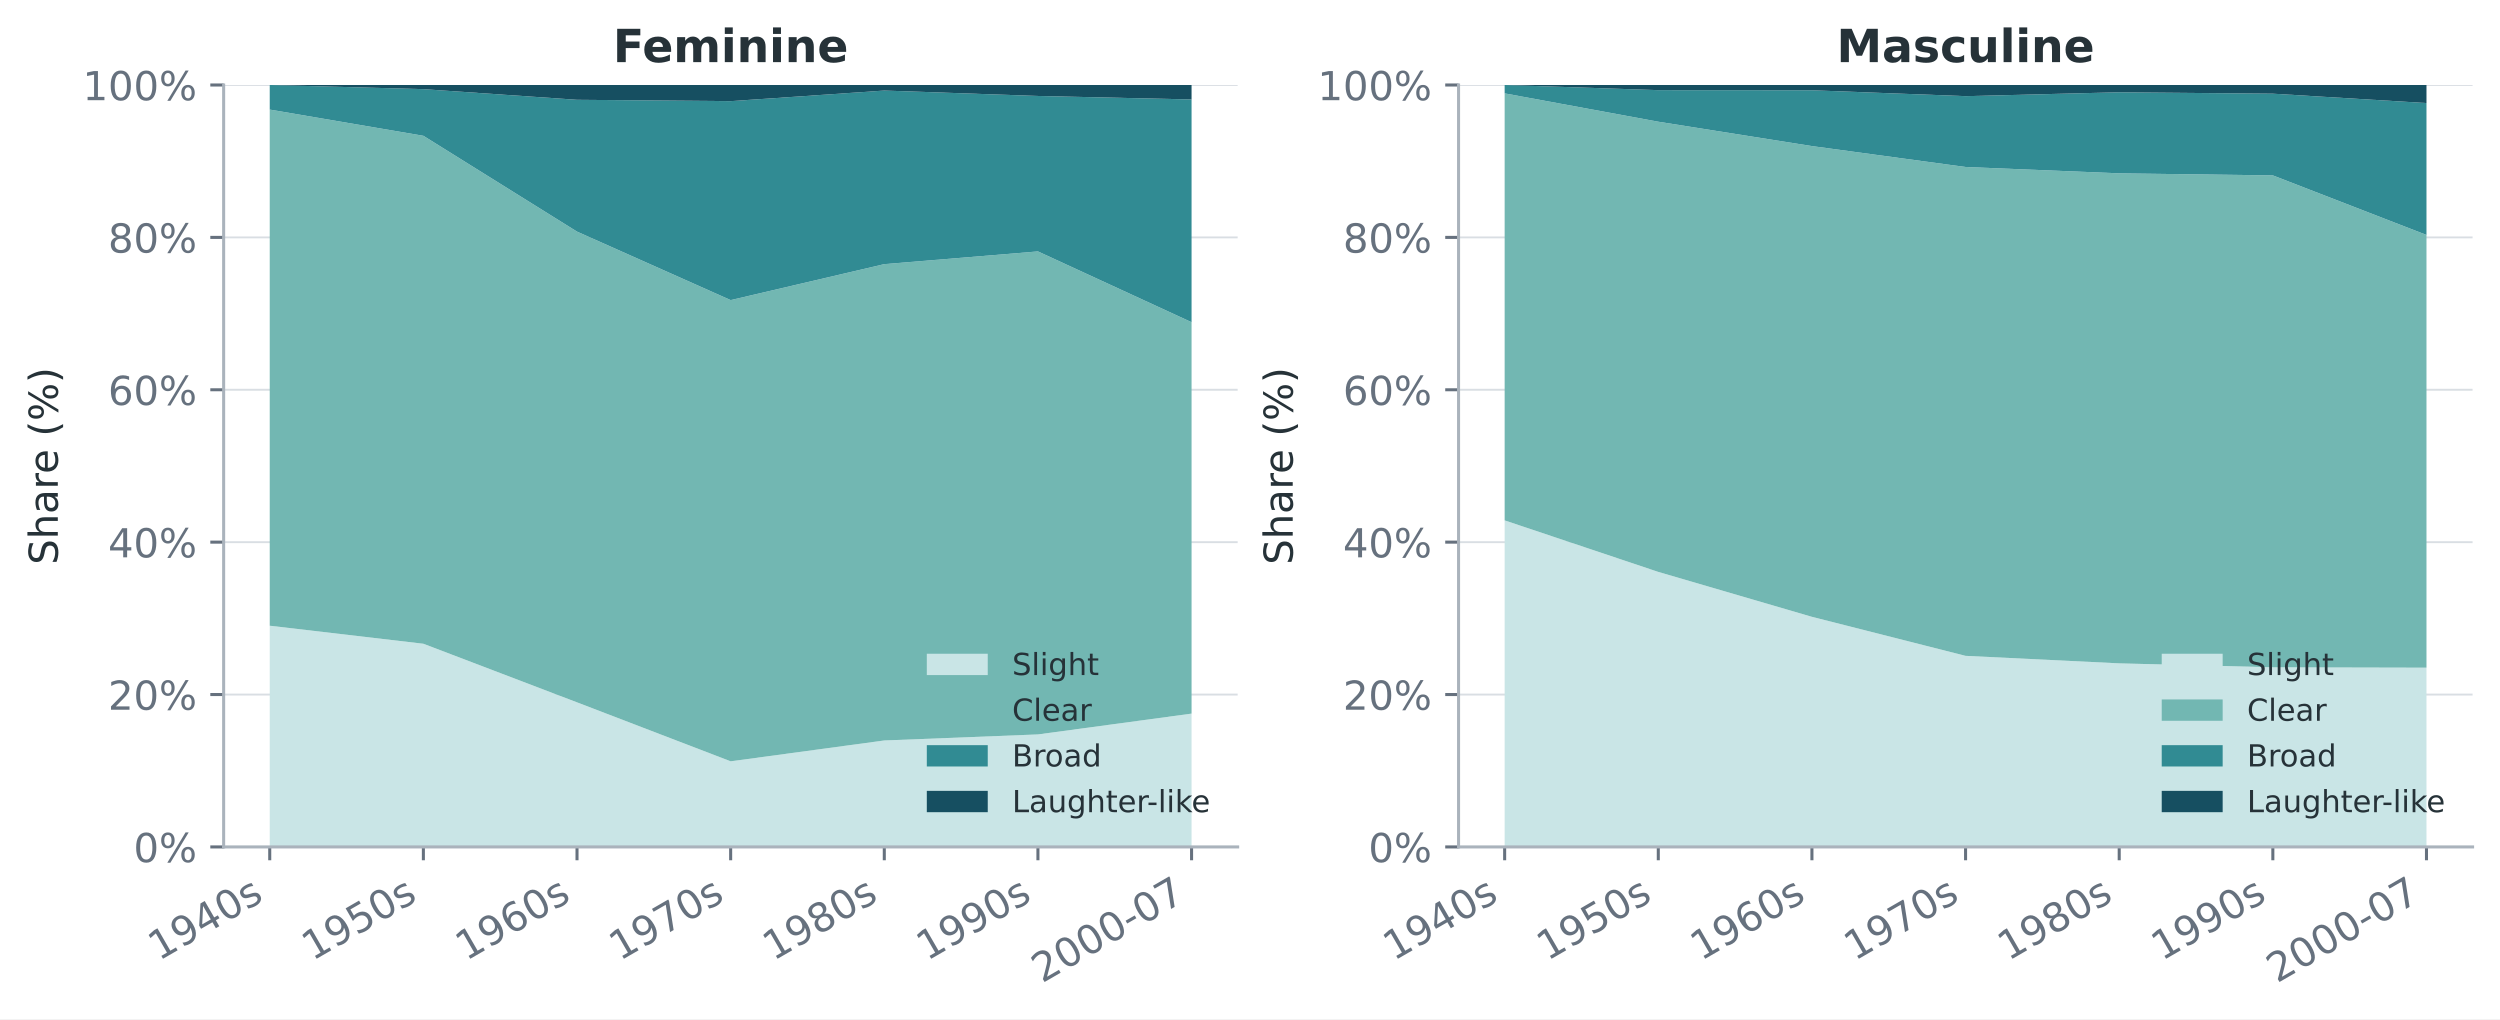
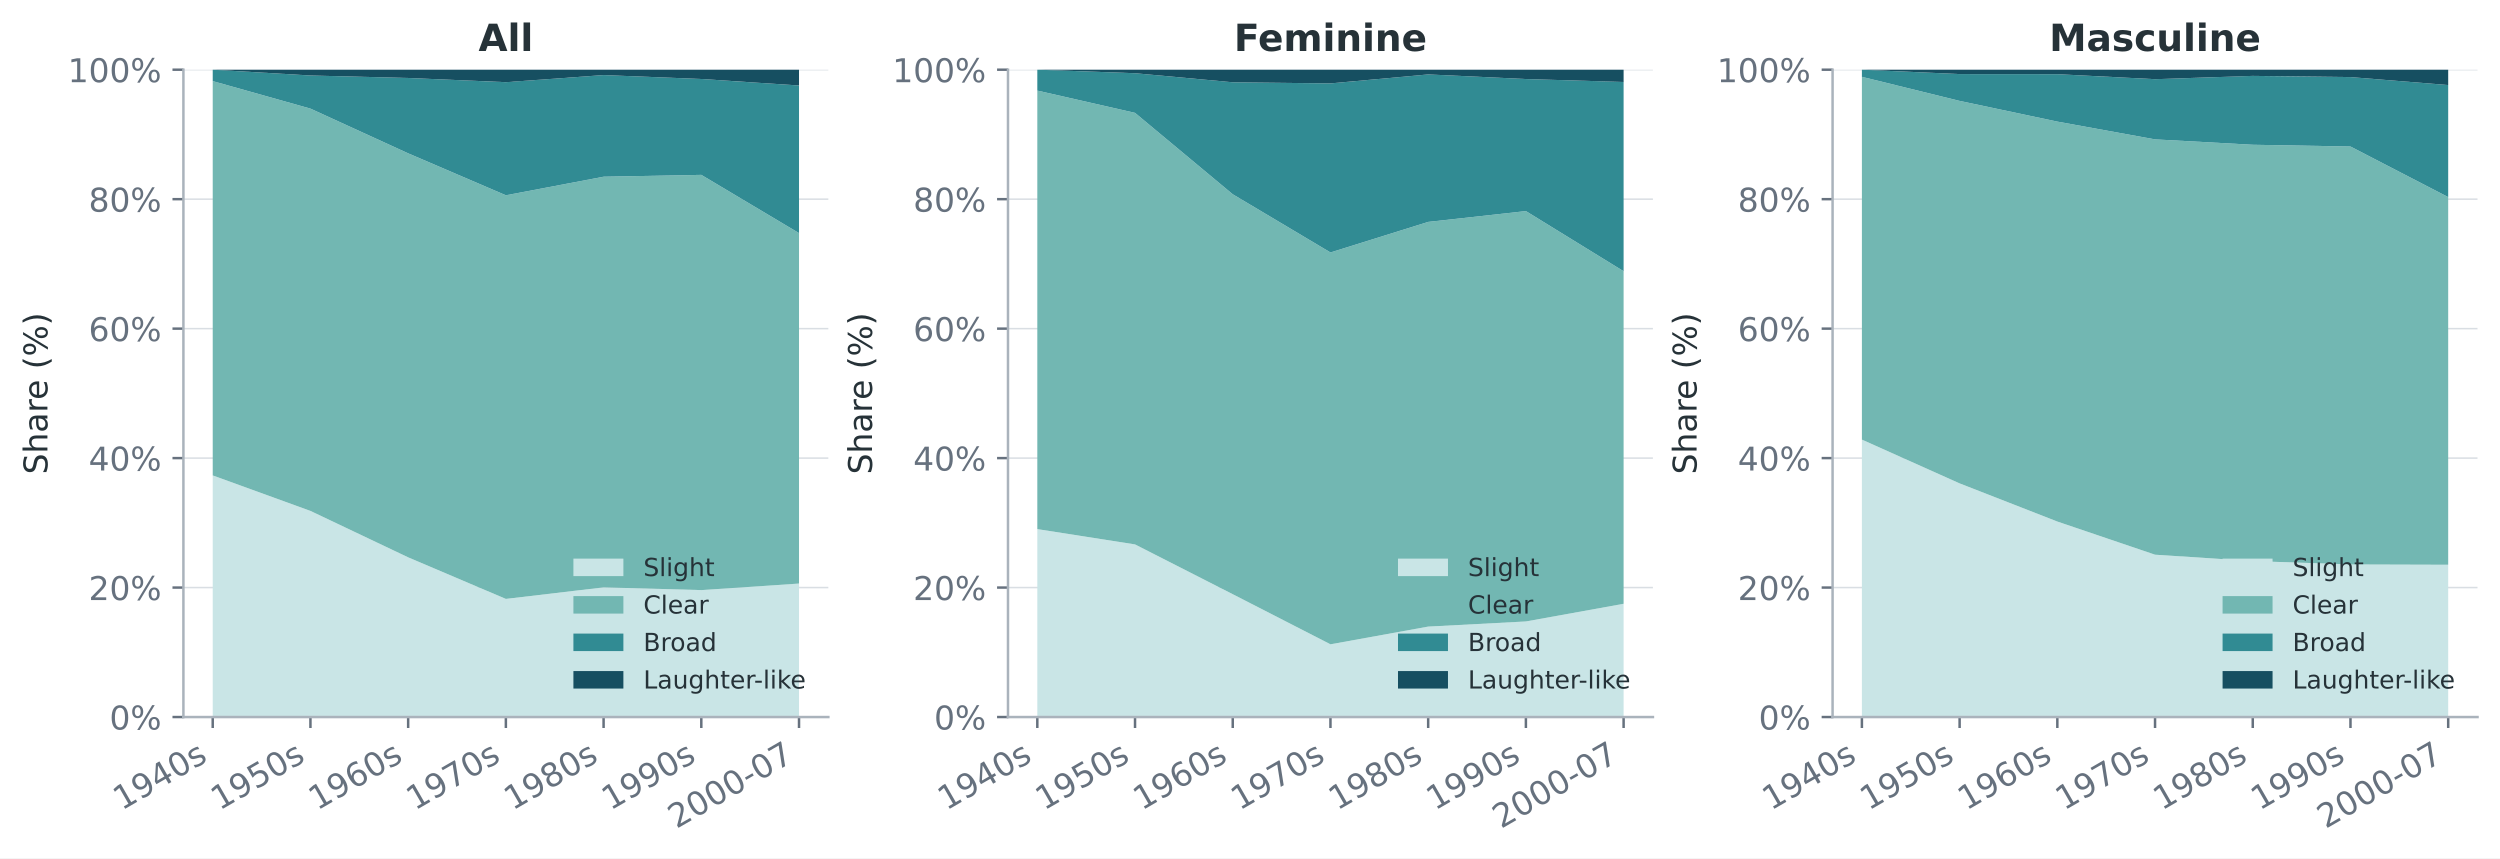
- <svg xmlns="http://www.w3.org/2000/svg" xmlns:xlink="http://www.w3.org/1999/xlink" width="656.4pt" height="267.6pt" viewBox="0 0 656.4 267.6" version="1.1">
+ <svg xmlns="http://www.w3.org/2000/svg" xmlns:xlink="http://www.w3.org/1999/xlink" width="800.4pt" height="274.8pt" viewBox="0 0 800.4 274.8" version="1.1">
  <defs>
    <style type="text/css">*{stroke-linejoin: round; stroke-linecap: butt}</style>
  </defs>
  <g id="figure_1">
    <g id="patch_1">
-       <path d="M 0 267.6  L 656.4 267.6  L 656.4 0  L 0 0  z " style="fill: #ffffff" />
+       <path d="M 0 274.8  L 800.4 274.8  L 800.4 0  L 0 0  z " style="fill: #ffffff" />
    </g>
    <g id="axes_1">
      <g id="patch_2">
-         <path d="M 58.719 222.37  L 324.96 222.37  L 324.96 22.318  L 58.719 22.318  z " style="fill: #ffffff" />
+         <path d="M 58.719 229.57  L 265.2 229.57  L 265.2 22.318  L 58.719 22.318  z " style="fill: #ffffff" />
      </g>
      <g id="matplotlib.axis_1">
        <g id="xtick_1">
          <g id="line2d_1">
            <defs>
              <path id="m5f13f704b6" d="M 0 0  L 0 3.5  " style="stroke: #66717e; stroke-width: 0.8" />
            </defs>
            <g>
-               <use xlink:href="#m5f13f704b6" x="70.821" y="222.37" style="fill: #66717e; stroke: #66717e; stroke-width: 0.8" />
+               <use xlink:href="#m5f13f704b6" x="68.105" y="229.57" style="fill: #66717e; stroke: #66717e; stroke-width: 0.8" />
            </g>
          </g>
          <g id="text_1">
-             <text style="font-size: 10.5px; font-family: 'DejaVu Sans'; fill: #66717e" transform="translate(41.68055 252.3752) rotate(-30)">1940s</text>
+             <text style="font-size: 10.5px; font-family: 'DejaVu Sans'; fill: #66717e" transform="translate(38.96418 259.5752) rotate(-30)">1940s</text>
          </g>
        </g>
        <g id="xtick_2">
          <g id="line2d_2">
            <g>
-               <use xlink:href="#m5f13f704b6" x="111.161" y="222.37" style="fill: #66717e; stroke: #66717e; stroke-width: 0.8" />
+               <use xlink:href="#m5f13f704b6" x="99.39" y="229.57" style="fill: #66717e; stroke: #66717e; stroke-width: 0.8" />
            </g>
          </g>
          <g id="text_2">
-             <text style="font-size: 10.5px; font-family: 'DejaVu Sans'; fill: #66717e" transform="translate(82.02001 252.3752) rotate(-30)">1950s</text>
+             <text style="font-size: 10.5px; font-family: 'DejaVu Sans'; fill: #66717e" transform="translate(70.24906 259.5752) rotate(-30)">1950s</text>
          </g>
        </g>
        <g id="xtick_3">
          <g id="line2d_3">
            <g>
-               <use xlink:href="#m5f13f704b6" x="151.5" y="222.37" style="fill: #66717e; stroke: #66717e; stroke-width: 0.8" />
+               <use xlink:href="#m5f13f704b6" x="130.675" y="229.57" style="fill: #66717e; stroke: #66717e; stroke-width: 0.8" />
            </g>
          </g>
          <g id="text_3">
-             <text style="font-size: 10.5px; font-family: 'DejaVu Sans'; fill: #66717e" transform="translate(122.3595 252.3752) rotate(-30)">1960s</text>
+             <text style="font-size: 10.5px; font-family: 'DejaVu Sans'; fill: #66717e" transform="translate(101.5339 259.5752) rotate(-30)">1960s</text>
          </g>
        </g>
        <g id="xtick_4">
          <g id="line2d_4">
            <g>
-               <use xlink:href="#m5f13f704b6" x="191.84" y="222.37" style="fill: #66717e; stroke: #66717e; stroke-width: 0.8" />
+               <use xlink:href="#m5f13f704b6" x="161.959" y="229.57" style="fill: #66717e; stroke: #66717e; stroke-width: 0.8" />
            </g>
          </g>
          <g id="text_4">
-             <text style="font-size: 10.5px; font-family: 'DejaVu Sans'; fill: #66717e" transform="translate(162.6989 252.3752) rotate(-30)">1970s</text>
+             <text style="font-size: 10.5px; font-family: 'DejaVu Sans'; fill: #66717e" transform="translate(132.8188 259.5752) rotate(-30)">1970s</text>
          </g>
        </g>
        <g id="xtick_5">
          <g id="line2d_5">
            <g>
-               <use xlink:href="#m5f13f704b6" x="232.179" y="222.37" style="fill: #66717e; stroke: #66717e; stroke-width: 0.8" />
+               <use xlink:href="#m5f13f704b6" x="193.244" y="229.57" style="fill: #66717e; stroke: #66717e; stroke-width: 0.8" />
            </g>
          </g>
          <g id="text_5">
-             <text style="font-size: 10.5px; font-family: 'DejaVu Sans'; fill: #66717e" transform="translate(203.0384 252.3752) rotate(-30)">1980s</text>
+             <text style="font-size: 10.5px; font-family: 'DejaVu Sans'; fill: #66717e" transform="translate(164.1037 259.5752) rotate(-30)">1980s</text>
          </g>
        </g>
        <g id="xtick_6">
          <g id="line2d_6">
            <g>
-               <use xlink:href="#m5f13f704b6" x="272.518" y="222.37" style="fill: #66717e; stroke: #66717e; stroke-width: 0.8" />
+               <use xlink:href="#m5f13f704b6" x="224.529" y="229.57" style="fill: #66717e; stroke: #66717e; stroke-width: 0.8" />
            </g>
          </g>
          <g id="text_6">
-             <text style="font-size: 10.5px; font-family: 'DejaVu Sans'; fill: #66717e" transform="translate(243.3778 252.3752) rotate(-30)">1990s</text>
+             <text style="font-size: 10.5px; font-family: 'DejaVu Sans'; fill: #66717e" transform="translate(195.3886 259.5752) rotate(-30)">1990s</text>
          </g>
        </g>
        <g id="xtick_7">
          <g id="line2d_7">
            <g>
-               <use xlink:href="#m5f13f704b6" x="312.858" y="222.37" style="fill: #66717e; stroke: #66717e; stroke-width: 0.8" />
+               <use xlink:href="#m5f13f704b6" x="255.814" y="229.57" style="fill: #66717e; stroke: #66717e; stroke-width: 0.8" />
            </g>
          </g>
          <g id="text_7">
-             <text style="font-size: 10.5px; font-family: 'DejaVu Sans'; fill: #66717e" transform="translate(273.6025 258.215) rotate(-30)">2000-07</text>
+             <text style="font-size: 10.5px; font-family: 'DejaVu Sans'; fill: #66717e" transform="translate(216.5586 265.415) rotate(-30)">2000-07</text>
          </g>
        </g>
      </g>
      <g id="matplotlib.axis_2">
        <g id="ytick_1">
          <g id="line2d_8">
-             <path d="M 58.719 222.37  L 324.96 222.37  " clip-path="url(#pc7771dfdc9)" style="fill: none; stroke: #d9dee3; stroke-width: 0.5; stroke-linecap: square" />
+             <path d="M 58.719 229.57  L 265.2 229.57  " clip-path="url(#p4d25b87681)" style="fill: none; stroke: #d9dee3; stroke-width: 0.5; stroke-linecap: square" />
          </g>
          <g id="line2d_9">
            <defs>
              <path id="m2076fd8b33" d="M 0 0  L -3.5 0  " style="stroke: #66717e; stroke-width: 0.8" />
            </defs>
            <g>
-               <use xlink:href="#m2076fd8b33" x="58.719" y="222.37" style="fill: #66717e; stroke: #66717e; stroke-width: 0.8" />
+               <use xlink:href="#m2076fd8b33" x="58.719" y="229.57" style="fill: #66717e; stroke: #66717e; stroke-width: 0.8" />
            </g>
          </g>
          <g id="text_8">
-             <text style="font-size: 10.5px; font-family: 'DejaVu Sans'; text-anchor: end; fill: #66717e" x="51.719" y="226.359" transform="rotate(-0 51.71934 226.359)">0%</text>
+             <text style="font-size: 10.5px; font-family: 'DejaVu Sans'; text-anchor: end; fill: #66717e" x="51.719" y="233.559" transform="rotate(-0 51.71934 233.559)">0%</text>
          </g>
        </g>
        <g id="ytick_2">
          <g id="line2d_10">
-             <path d="M 58.719 182.36  L 324.96 182.36  " clip-path="url(#pc7771dfdc9)" style="fill: none; stroke: #d9dee3; stroke-width: 0.5; stroke-linecap: square" />
+             <path d="M 58.719 188.12  L 265.2 188.12  " clip-path="url(#p4d25b87681)" style="fill: none; stroke: #d9dee3; stroke-width: 0.5; stroke-linecap: square" />
          </g>
          <g id="line2d_11">
            <g>
-               <use xlink:href="#m2076fd8b33" x="58.719" y="182.36" style="fill: #66717e; stroke: #66717e; stroke-width: 0.8" />
+               <use xlink:href="#m2076fd8b33" x="58.719" y="188.12" style="fill: #66717e; stroke: #66717e; stroke-width: 0.8" />
            </g>
          </g>
          <g id="text_9">
-             <text style="font-size: 10.5px; font-family: 'DejaVu Sans'; text-anchor: end; fill: #66717e" x="51.719" y="186.349" transform="rotate(-0 51.71934 186.3486)">20%</text>
+             <text style="font-size: 10.5px; font-family: 'DejaVu Sans'; text-anchor: end; fill: #66717e" x="51.719" y="192.109" transform="rotate(-0 51.71934 192.1086)">20%</text>
          </g>
        </g>
        <g id="ytick_3">
          <g id="line2d_12">
-             <path d="M 58.719 142.349  L 324.96 142.349  " clip-path="url(#pc7771dfdc9)" style="fill: none; stroke: #d9dee3; stroke-width: 0.5; stroke-linecap: square" />
+             <path d="M 58.719 146.669  L 265.2 146.669  " clip-path="url(#p4d25b87681)" style="fill: none; stroke: #d9dee3; stroke-width: 0.5; stroke-linecap: square" />
          </g>
          <g id="line2d_13">
            <g>
-               <use xlink:href="#m2076fd8b33" x="58.719" y="142.349" style="fill: #66717e; stroke: #66717e; stroke-width: 0.8" />
+               <use xlink:href="#m2076fd8b33" x="58.719" y="146.669" style="fill: #66717e; stroke: #66717e; stroke-width: 0.8" />
            </g>
          </g>
          <g id="text_10">
-             <text style="font-size: 10.5px; font-family: 'DejaVu Sans'; text-anchor: end; fill: #66717e" x="51.719" y="146.338" transform="rotate(-0 51.71934 146.3382)">40%</text>
+             <text style="font-size: 10.5px; font-family: 'DejaVu Sans'; text-anchor: end; fill: #66717e" x="51.719" y="150.658" transform="rotate(-0 51.71934 150.6582)">40%</text>
          </g>
        </g>
        <g id="ytick_4">
          <g id="line2d_14">
-             <path d="M 58.719 102.339  L 324.96 102.339  " clip-path="url(#pc7771dfdc9)" style="fill: none; stroke: #d9dee3; stroke-width: 0.5; stroke-linecap: square" />
+             <path d="M 58.719 105.219  L 265.2 105.219  " clip-path="url(#p4d25b87681)" style="fill: none; stroke: #d9dee3; stroke-width: 0.5; stroke-linecap: square" />
          </g>
          <g id="line2d_15">
            <g>
-               <use xlink:href="#m2076fd8b33" x="58.719" y="102.339" style="fill: #66717e; stroke: #66717e; stroke-width: 0.8" />
+               <use xlink:href="#m2076fd8b33" x="58.719" y="105.219" style="fill: #66717e; stroke: #66717e; stroke-width: 0.8" />
            </g>
          </g>
          <g id="text_11">
-             <text style="font-size: 10.5px; font-family: 'DejaVu Sans'; text-anchor: end; fill: #66717e" x="51.719" y="106.328" transform="rotate(-0 51.71934 106.3278)">60%</text>
+             <text style="font-size: 10.5px; font-family: 'DejaVu Sans'; text-anchor: end; fill: #66717e" x="51.719" y="109.208" transform="rotate(-0 51.71934 109.2078)">60%</text>
          </g>
        </g>
        <g id="ytick_5">
          <g id="line2d_16">
-             <path d="M 58.719 62.329  L 324.96 62.329  " clip-path="url(#pc7771dfdc9)" style="fill: none; stroke: #d9dee3; stroke-width: 0.5; stroke-linecap: square" />
+             <path d="M 58.719 63.769  L 265.2 63.769  " clip-path="url(#p4d25b87681)" style="fill: none; stroke: #d9dee3; stroke-width: 0.5; stroke-linecap: square" />
          </g>
          <g id="line2d_17">
            <g>
-               <use xlink:href="#m2076fd8b33" x="58.719" y="62.329" style="fill: #66717e; stroke: #66717e; stroke-width: 0.8" />
+               <use xlink:href="#m2076fd8b33" x="58.719" y="63.769" style="fill: #66717e; stroke: #66717e; stroke-width: 0.8" />
            </g>
          </g>
          <g id="text_12">
-             <text style="font-size: 10.5px; font-family: 'DejaVu Sans'; text-anchor: end; fill: #66717e" x="51.719" y="66.317" transform="rotate(-0 51.71934 66.31732)">80%</text>
+             <text style="font-size: 10.5px; font-family: 'DejaVu Sans'; text-anchor: end; fill: #66717e" x="51.719" y="67.757" transform="rotate(-0 51.71934 67.75732)">80%</text>
          </g>
        </g>
        <g id="ytick_6">
          <g id="line2d_18">
-             <path d="M 58.719 22.318  L 324.96 22.318  " clip-path="url(#pc7771dfdc9)" style="fill: none; stroke: #d9dee3; stroke-width: 0.5; stroke-linecap: square" />
+             <path d="M 58.719 22.318  L 265.2 22.318  " clip-path="url(#p4d25b87681)" style="fill: none; stroke: #d9dee3; stroke-width: 0.5; stroke-linecap: square" />
          </g>
          <g id="line2d_19">
            <g>
              <use xlink:href="#m2076fd8b33" x="58.719" y="22.318" style="fill: #66717e; stroke: #66717e; stroke-width: 0.8" />
            </g>
          </g>
          <g id="text_13">
            <text style="font-size: 10.5px; font-family: 'DejaVu Sans'; text-anchor: end; fill: #66717e" x="51.719" y="26.307" transform="rotate(-0 51.71934 26.3069)">100%</text>
          </g>
        </g>
        <g id="text_14">
-           <text style="font-size: 10.5px; font-family: 'DejaVu Sans'; text-anchor: middle; fill: #263238" x="15.178" y="122.344" transform="rotate(-90 15.17836 122.3442)">Share (%)</text>
+           <text style="font-size: 10.5px; font-family: 'DejaVu Sans'; text-anchor: middle; fill: #263238" x="15.178" y="125.944" transform="rotate(-90 15.17836 125.9442)">Share (%)</text>
        </g>
      </g>
      <g id="FillBetweenPolyCollection_1">
-         <path d="M 70.821 164.291  L 70.821 222.37  L 111.161 222.37  L 151.5 222.37  L 191.84 222.37  L 232.179 222.37  L 272.518 222.37  L 312.858 222.37  L 312.858 187.365  L 312.858 187.365  L 272.518 192.83  L 232.179 194.416  L 191.84 199.889  L 151.5 184.408  L 111.161 169.023  L 70.821 164.291  z " clip-path="url(#pc7771dfdc9)" style="fill: #c9e5e6" />
+         <path d="M 68.105 152.216  L 68.105 229.57  L 99.39 229.57  L 130.675 229.57  L 161.959 229.57  L 193.244 229.57  L 224.529 229.57  L 255.814 229.57  L 255.814 186.83  L 255.814 186.83  L 224.529 188.93  L 193.244 188.053  L 161.959 191.746  L 130.675 178.44  L 99.39 163.575  L 68.105 152.216  z " clip-path="url(#p4d25b87681)" style="fill: #c9e5e6" />
      </g>
      <g id="FillBetweenPolyCollection_2">
-         <path d="M 70.821 28.771  L 70.821 164.291  L 111.161 169.023  L 151.5 184.408  L 191.84 199.889  L 232.179 194.416  L 272.518 192.83  L 312.858 187.365  L 312.858 84.597  L 312.858 84.597  L 272.518 66.011  L 232.179 69.35  L 191.84 78.793  L 151.5 60.81  L 111.161 35.655  L 70.821 28.771  z " clip-path="url(#pc7771dfdc9)" style="fill: #72b7b2" />
+         <path d="M 68.105 25.967  L 68.105 152.216  L 99.39 163.575  L 130.675 178.44  L 161.959 191.746  L 193.244 188.053  L 224.529 188.93  L 255.814 186.83  L 255.814 74.63  L 255.814 74.63  L 224.529 55.986  L 193.244 56.574  L 161.959 62.517  L 130.675 49.093  L 99.39 34.776  L 68.105 25.967  z " clip-path="url(#p4d25b87681)" style="fill: #72b7b2" />
      </g>
      <g id="FillBetweenPolyCollection_3">
-         <path d="M 70.821 22.318  L 70.821 28.771  L 111.161 35.655  L 151.5 60.81  L 191.84 78.793  L 232.179 69.35  L 272.518 66.011  L 312.858 84.597  L 312.858 26.114  L 312.858 26.114  L 272.518 25.203  L 232.179 23.775  L 191.84 26.554  L 151.5 26.203  L 111.161 23.407  L 70.821 22.318  z " clip-path="url(#pc7771dfdc9)" style="fill: #318b93" />
+         <path d="M 68.105 22.318  L 68.105 25.967  L 99.39 34.776  L 130.675 49.093  L 161.959 62.517  L 193.244 56.574  L 224.529 55.986  L 255.814 74.63  L 255.814 27.37  L 255.814 27.37  L 224.529 25.298  L 193.244 24.036  L 161.959 26.311  L 130.675 24.972  L 99.39 24.171  L 68.105 22.318  z " clip-path="url(#p4d25b87681)" style="fill: #318b93" />
      </g>
      <g id="FillBetweenPolyCollection_4">
-         <path d="M 70.821 22.318  L 70.821 22.318  L 111.161 23.407  L 151.5 26.203  L 191.84 26.554  L 232.179 23.775  L 272.518 25.203  L 312.858 26.114  L 312.858 22.318  L 312.858 22.318  L 272.518 22.318  L 232.179 22.318  L 191.84 22.318  L 151.5 22.318  L 111.161 22.318  L 70.821 22.318  z " clip-path="url(#pc7771dfdc9)" style="fill: #164f61" />
+         <path d="M 68.105 22.318  L 68.105 22.318  L 99.39 24.171  L 130.675 24.972  L 161.959 26.311  L 193.244 24.036  L 224.529 25.298  L 255.814 27.37  L 255.814 22.318  L 255.814 22.318  L 224.529 22.318  L 193.244 22.318  L 161.959 22.318  L 130.675 22.318  L 99.39 22.318  L 68.105 22.318  z " clip-path="url(#p4d25b87681)" style="fill: #164f61" />
      </g>
      <g id="patch_3">
-         <path d="M 58.719 222.37  L 58.719 22.318  " style="fill: none; stroke: #aab3bc; stroke-width: 0.8; stroke-linejoin: miter; stroke-linecap: square" />
+         <path d="M 58.719 229.57  L 58.719 22.318  " style="fill: none; stroke: #aab3bc; stroke-width: 0.8; stroke-linejoin: miter; stroke-linecap: square" />
      </g>
      <g id="patch_4">
-         <path d="M 58.719 222.37  L 324.96 222.37  " style="fill: none; stroke: #aab3bc; stroke-width: 0.8; stroke-linejoin: miter; stroke-linecap: square" />
+         <path d="M 58.719 229.57  L 265.2 229.57  " style="fill: none; stroke: #aab3bc; stroke-width: 0.8; stroke-linejoin: miter; stroke-linecap: square" />
      </g>
      <g id="text_15">
-         <text style="font-weight: 700; font-size: 12px; font-family: 'DejaVu Sans'; text-anchor: middle; fill: #263238" x="191.84" y="16.318" transform="rotate(-0 191.8395 16.31812)">Feminine</text>
+         <text style="font-weight: 700; font-size: 12px; font-family: 'DejaVu Sans'; text-anchor: middle; fill: #263238" x="161.959" y="16.318" transform="rotate(-0 161.9594 16.31812)">All</text>
      </g>
      <g id="legend_1">
        <g id="patch_5">
-           <path d="M 243.344 177.247  L 259.344 177.247  L 259.344 171.647  L 243.344 171.647  z " style="fill: #c9e5e6" />
+           <path d="M 183.583 184.447  L 199.583 184.447  L 199.583 178.847  L 183.583 178.847  z " style="fill: #c9e5e6" />
        </g>
        <g id="text_16">
-           <text style="font-size: 8px; font-family: 'DejaVu Sans'; text-anchor: start; fill: #263238" x="265.744" y="177.247" transform="rotate(-0 265.7435 177.2465)">Slight</text>
+           <text style="font-size: 8px; font-family: 'DejaVu Sans'; text-anchor: start; fill: #263238" x="205.983" y="184.447" transform="rotate(-0 205.9833 184.4465)">Slight</text>
        </g>
        <g id="patch_6">
-           <path d="M 243.344 189.247  L 259.344 189.247  L 259.344 183.647  L 243.344 183.647  z " style="fill: #72b7b2" />
+           <path d="M 183.583 196.447  L 199.583 196.447  L 199.583 190.847  L 183.583 190.847  z " style="fill: #72b7b2" />
        </g>
        <g id="text_17">
-           <text style="font-size: 8px; font-family: 'DejaVu Sans'; text-anchor: start; fill: #263238" x="265.744" y="189.247" transform="rotate(-0 265.7435 189.2472)">Clear</text>
+           <text style="font-size: 8px; font-family: 'DejaVu Sans'; text-anchor: start; fill: #263238" x="205.983" y="196.447" transform="rotate(-0 205.9833 196.4472)">Clear</text>
        </g>
        <g id="patch_7">
-           <path d="M 243.344 201.248  L 259.344 201.248  L 259.344 195.648  L 243.344 195.648  z " style="fill: #318b93" />
+           <path d="M 183.583 208.448  L 199.583 208.448  L 199.583 202.848  L 183.583 202.848  z " style="fill: #318b93" />
        </g>
        <g id="text_18">
-           <text style="font-size: 8px; font-family: 'DejaVu Sans'; text-anchor: start; fill: #263238" x="265.744" y="201.248" transform="rotate(-0 265.7435 201.2478)">Broad</text>
+           <text style="font-size: 8px; font-family: 'DejaVu Sans'; text-anchor: start; fill: #263238" x="205.983" y="208.448" transform="rotate(-0 205.9833 208.4478)">Broad</text>
        </g>
        <g id="patch_8">
-           <path d="M 243.344 213.248  L 259.344 213.248  L 259.344 207.648  L 243.344 207.648  z " style="fill: #164f61" />
+           <path d="M 183.583 220.448  L 199.583 220.448  L 199.583 214.848  L 183.583 214.848  z " style="fill: #164f61" />
        </g>
        <g id="text_19">
-           <text style="font-size: 8px; font-family: 'DejaVu Sans'; text-anchor: start; fill: #263238" x="265.744" y="213.248" transform="rotate(-0 265.7435 213.2484)">Laughter-like</text>
+           <text style="font-size: 8px; font-family: 'DejaVu Sans'; text-anchor: start; fill: #263238" x="205.983" y="220.448" transform="rotate(-0 205.9833 220.4484)">Laughter-like</text>
        </g>
      </g>
    </g>
    <g id="axes_2">
      <g id="patch_9">
-         <path d="M 382.959 222.37  L 649.2 222.37  L 649.2 22.318  L 382.959 22.318  z " style="fill: #ffffff" />
+         <path d="M 322.719 229.57  L 529.2 229.57  L 529.2 22.318  L 322.719 22.318  z " style="fill: #ffffff" />
      </g>
      <g id="matplotlib.axis_3">
        <g id="xtick_8">
          <g id="line2d_20">
            <g>
-               <use xlink:href="#m5f13f704b6" x="395.061" y="222.37" style="fill: #66717e; stroke: #66717e; stroke-width: 0.8" />
+               <use xlink:href="#m5f13f704b6" x="332.105" y="229.57" style="fill: #66717e; stroke: #66717e; stroke-width: 0.8" />
            </g>
          </g>
          <g id="text_20">
-             <text style="font-size: 10.5px; font-family: 'DejaVu Sans'; fill: #66717e" transform="translate(365.9203 252.3752) rotate(-30)">1940s</text>
+             <text style="font-size: 10.5px; font-family: 'DejaVu Sans'; fill: #66717e" transform="translate(302.9642 259.5752) rotate(-30)">1940s</text>
          </g>
        </g>
        <g id="xtick_9">
          <g id="line2d_21">
            <g>
-               <use xlink:href="#m5f13f704b6" x="435.4" y="222.37" style="fill: #66717e; stroke: #66717e; stroke-width: 0.8" />
+               <use xlink:href="#m5f13f704b6" x="363.39" y="229.57" style="fill: #66717e; stroke: #66717e; stroke-width: 0.8" />
            </g>
          </g>
          <g id="text_21">
-             <text style="font-size: 10.5px; font-family: 'DejaVu Sans'; fill: #66717e" transform="translate(406.2598 252.3752) rotate(-30)">1950s</text>
+             <text style="font-size: 10.5px; font-family: 'DejaVu Sans'; fill: #66717e" transform="translate(334.2491 259.5752) rotate(-30)">1950s</text>
          </g>
        </g>
        <g id="xtick_10">
          <g id="line2d_22">
            <g>
-               <use xlink:href="#m5f13f704b6" x="475.74" y="222.37" style="fill: #66717e; stroke: #66717e; stroke-width: 0.8" />
+               <use xlink:href="#m5f13f704b6" x="394.675" y="229.57" style="fill: #66717e; stroke: #66717e; stroke-width: 0.8" />
            </g>
          </g>
          <g id="text_22">
-             <text style="font-size: 10.5px; font-family: 'DejaVu Sans'; fill: #66717e" transform="translate(446.5992 252.3752) rotate(-30)">1960s</text>
+             <text style="font-size: 10.5px; font-family: 'DejaVu Sans'; fill: #66717e" transform="translate(365.5339 259.5752) rotate(-30)">1960s</text>
          </g>
        </g>
        <g id="xtick_11">
          <g id="line2d_23">
            <g>
-               <use xlink:href="#m5f13f704b6" x="516.079" y="222.37" style="fill: #66717e; stroke: #66717e; stroke-width: 0.8" />
+               <use xlink:href="#m5f13f704b6" x="425.959" y="229.57" style="fill: #66717e; stroke: #66717e; stroke-width: 0.8" />
            </g>
          </g>
          <g id="text_23">
-             <text style="font-size: 10.5px; font-family: 'DejaVu Sans'; fill: #66717e" transform="translate(486.9387 252.3752) rotate(-30)">1970s</text>
+             <text style="font-size: 10.5px; font-family: 'DejaVu Sans'; fill: #66717e" transform="translate(396.8188 259.5752) rotate(-30)">1970s</text>
          </g>
        </g>
        <g id="xtick_12">
          <g id="line2d_24">
            <g>
-               <use xlink:href="#m5f13f704b6" x="556.419" y="222.37" style="fill: #66717e; stroke: #66717e; stroke-width: 0.8" />
+               <use xlink:href="#m5f13f704b6" x="457.244" y="229.57" style="fill: #66717e; stroke: #66717e; stroke-width: 0.8" />
            </g>
          </g>
          <g id="text_24">
-             <text style="font-size: 10.5px; font-family: 'DejaVu Sans'; fill: #66717e" transform="translate(527.2781 252.3752) rotate(-30)">1980s</text>
+             <text style="font-size: 10.5px; font-family: 'DejaVu Sans'; fill: #66717e" transform="translate(428.1037 259.5752) rotate(-30)">1980s</text>
          </g>
        </g>
        <g id="xtick_13">
          <g id="line2d_25">
            <g>
-               <use xlink:href="#m5f13f704b6" x="596.758" y="222.37" style="fill: #66717e; stroke: #66717e; stroke-width: 0.8" />
+               <use xlink:href="#m5f13f704b6" x="488.529" y="229.57" style="fill: #66717e; stroke: #66717e; stroke-width: 0.8" />
            </g>
          </g>
          <g id="text_25">
-             <text style="font-size: 10.5px; font-family: 'DejaVu Sans'; fill: #66717e" transform="translate(567.6176 252.3752) rotate(-30)">1990s</text>
+             <text style="font-size: 10.5px; font-family: 'DejaVu Sans'; fill: #66717e" transform="translate(459.3886 259.5752) rotate(-30)">1990s</text>
          </g>
        </g>
        <g id="xtick_14">
          <g id="line2d_26">
            <g>
-               <use xlink:href="#m5f13f704b6" x="637.098" y="222.37" style="fill: #66717e; stroke: #66717e; stroke-width: 0.8" />
+               <use xlink:href="#m5f13f704b6" x="519.814" y="229.57" style="fill: #66717e; stroke: #66717e; stroke-width: 0.8" />
            </g>
          </g>
          <g id="text_26">
-             <text style="font-size: 10.5px; font-family: 'DejaVu Sans'; fill: #66717e" transform="translate(597.8422 258.215) rotate(-30)">2000-07</text>
+             <text style="font-size: 10.5px; font-family: 'DejaVu Sans'; fill: #66717e" transform="translate(480.5586 265.415) rotate(-30)">2000-07</text>
          </g>
        </g>
      </g>
      <g id="matplotlib.axis_4">
        <g id="ytick_7">
          <g id="line2d_27">
-             <path d="M 382.959 222.37  L 649.2 222.37  " clip-path="url(#pe8f76c2286)" style="fill: none; stroke: #d9dee3; stroke-width: 0.5; stroke-linecap: square" />
+             <path d="M 322.719 229.57  L 529.2 229.57  " clip-path="url(#p5f44fceb60)" style="fill: none; stroke: #d9dee3; stroke-width: 0.5; stroke-linecap: square" />
          </g>
          <g id="line2d_28">
            <g>
-               <use xlink:href="#m2076fd8b33" x="382.959" y="222.37" style="fill: #66717e; stroke: #66717e; stroke-width: 0.8" />
+               <use xlink:href="#m2076fd8b33" x="322.719" y="229.57" style="fill: #66717e; stroke: #66717e; stroke-width: 0.8" />
            </g>
          </g>
          <g id="text_27">
-             <text style="font-size: 10.5px; font-family: 'DejaVu Sans'; text-anchor: end; fill: #66717e" x="375.959" y="226.359" transform="rotate(-0 375.9591 226.359)">0%</text>
+             <text style="font-size: 10.5px; font-family: 'DejaVu Sans'; text-anchor: end; fill: #66717e" x="315.719" y="233.559" transform="rotate(-0 315.7193 233.559)">0%</text>
          </g>
        </g>
        <g id="ytick_8">
          <g id="line2d_29">
-             <path d="M 382.959 182.36  L 649.2 182.36  " clip-path="url(#pe8f76c2286)" style="fill: none; stroke: #d9dee3; stroke-width: 0.5; stroke-linecap: square" />
+             <path d="M 322.719 188.12  L 529.2 188.12  " clip-path="url(#p5f44fceb60)" style="fill: none; stroke: #d9dee3; stroke-width: 0.5; stroke-linecap: square" />
          </g>
          <g id="line2d_30">
            <g>
-               <use xlink:href="#m2076fd8b33" x="382.959" y="182.36" style="fill: #66717e; stroke: #66717e; stroke-width: 0.8" />
+               <use xlink:href="#m2076fd8b33" x="322.719" y="188.12" style="fill: #66717e; stroke: #66717e; stroke-width: 0.8" />
            </g>
          </g>
          <g id="text_28">
-             <text style="font-size: 10.5px; font-family: 'DejaVu Sans'; text-anchor: end; fill: #66717e" x="375.959" y="186.349" transform="rotate(-0 375.9591 186.3486)">20%</text>
+             <text style="font-size: 10.5px; font-family: 'DejaVu Sans'; text-anchor: end; fill: #66717e" x="315.719" y="192.109" transform="rotate(-0 315.7193 192.1086)">20%</text>
          </g>
        </g>
        <g id="ytick_9">
          <g id="line2d_31">
-             <path d="M 382.959 142.349  L 649.2 142.349  " clip-path="url(#pe8f76c2286)" style="fill: none; stroke: #d9dee3; stroke-width: 0.5; stroke-linecap: square" />
+             <path d="M 322.719 146.669  L 529.2 146.669  " clip-path="url(#p5f44fceb60)" style="fill: none; stroke: #d9dee3; stroke-width: 0.5; stroke-linecap: square" />
          </g>
          <g id="line2d_32">
            <g>
-               <use xlink:href="#m2076fd8b33" x="382.959" y="142.349" style="fill: #66717e; stroke: #66717e; stroke-width: 0.8" />
+               <use xlink:href="#m2076fd8b33" x="322.719" y="146.669" style="fill: #66717e; stroke: #66717e; stroke-width: 0.8" />
            </g>
          </g>
          <g id="text_29">
-             <text style="font-size: 10.5px; font-family: 'DejaVu Sans'; text-anchor: end; fill: #66717e" x="375.959" y="146.338" transform="rotate(-0 375.9591 146.3382)">40%</text>
+             <text style="font-size: 10.5px; font-family: 'DejaVu Sans'; text-anchor: end; fill: #66717e" x="315.719" y="150.658" transform="rotate(-0 315.7193 150.6582)">40%</text>
          </g>
        </g>
        <g id="ytick_10">
          <g id="line2d_33">
-             <path d="M 382.959 102.339  L 649.2 102.339  " clip-path="url(#pe8f76c2286)" style="fill: none; stroke: #d9dee3; stroke-width: 0.5; stroke-linecap: square" />
+             <path d="M 322.719 105.219  L 529.2 105.219  " clip-path="url(#p5f44fceb60)" style="fill: none; stroke: #d9dee3; stroke-width: 0.5; stroke-linecap: square" />
          </g>
          <g id="line2d_34">
            <g>
-               <use xlink:href="#m2076fd8b33" x="382.959" y="102.339" style="fill: #66717e; stroke: #66717e; stroke-width: 0.8" />
+               <use xlink:href="#m2076fd8b33" x="322.719" y="105.219" style="fill: #66717e; stroke: #66717e; stroke-width: 0.8" />
            </g>
          </g>
          <g id="text_30">
-             <text style="font-size: 10.5px; font-family: 'DejaVu Sans'; text-anchor: end; fill: #66717e" x="375.959" y="106.328" transform="rotate(-0 375.9591 106.3278)">60%</text>
+             <text style="font-size: 10.5px; font-family: 'DejaVu Sans'; text-anchor: end; fill: #66717e" x="315.719" y="109.208" transform="rotate(-0 315.7193 109.2078)">60%</text>
          </g>
        </g>
        <g id="ytick_11">
          <g id="line2d_35">
-             <path d="M 382.959 62.329  L 649.2 62.329  " clip-path="url(#pe8f76c2286)" style="fill: none; stroke: #d9dee3; stroke-width: 0.5; stroke-linecap: square" />
+             <path d="M 322.719 63.769  L 529.2 63.769  " clip-path="url(#p5f44fceb60)" style="fill: none; stroke: #d9dee3; stroke-width: 0.5; stroke-linecap: square" />
          </g>
          <g id="line2d_36">
            <g>
-               <use xlink:href="#m2076fd8b33" x="382.959" y="62.329" style="fill: #66717e; stroke: #66717e; stroke-width: 0.8" />
+               <use xlink:href="#m2076fd8b33" x="322.719" y="63.769" style="fill: #66717e; stroke: #66717e; stroke-width: 0.8" />
            </g>
          </g>
          <g id="text_31">
-             <text style="font-size: 10.5px; font-family: 'DejaVu Sans'; text-anchor: end; fill: #66717e" x="375.959" y="66.317" transform="rotate(-0 375.9591 66.31732)">80%</text>
+             <text style="font-size: 10.5px; font-family: 'DejaVu Sans'; text-anchor: end; fill: #66717e" x="315.719" y="67.757" transform="rotate(-0 315.7193 67.75732)">80%</text>
          </g>
        </g>
        <g id="ytick_12">
          <g id="line2d_37">
-             <path d="M 382.959 22.318  L 649.2 22.318  " clip-path="url(#pe8f76c2286)" style="fill: none; stroke: #d9dee3; stroke-width: 0.5; stroke-linecap: square" />
+             <path d="M 322.719 22.318  L 529.2 22.318  " clip-path="url(#p5f44fceb60)" style="fill: none; stroke: #d9dee3; stroke-width: 0.5; stroke-linecap: square" />
          </g>
          <g id="line2d_38">
            <g>
-               <use xlink:href="#m2076fd8b33" x="382.959" y="22.318" style="fill: #66717e; stroke: #66717e; stroke-width: 0.8" />
+               <use xlink:href="#m2076fd8b33" x="322.719" y="22.318" style="fill: #66717e; stroke: #66717e; stroke-width: 0.8" />
            </g>
          </g>
          <g id="text_32">
-             <text style="font-size: 10.5px; font-family: 'DejaVu Sans'; text-anchor: end; fill: #66717e" x="375.959" y="26.307" transform="rotate(-0 375.9591 26.3069)">100%</text>
+             <text style="font-size: 10.5px; font-family: 'DejaVu Sans'; text-anchor: end; fill: #66717e" x="315.719" y="26.307" transform="rotate(-0 315.7193 26.3069)">100%</text>
          </g>
        </g>
        <g id="text_33">
-           <text style="font-size: 10.5px; font-family: 'DejaVu Sans'; text-anchor: middle; fill: #263238" x="339.418" y="122.344" transform="rotate(-90 339.4181 122.3442)">Share (%)</text>
+           <text style="font-size: 10.5px; font-family: 'DejaVu Sans'; text-anchor: middle; fill: #263238" x="279.178" y="125.944" transform="rotate(-90 279.1784 125.9442)">Share (%)</text>
        </g>
      </g>
      <g id="FillBetweenPolyCollection_5">
-         <path d="M 395.061 136.634  L 395.061 222.37  L 435.4 222.37  L 475.74 222.37  L 516.079 222.37  L 556.419 222.37  L 596.758 222.37  L 637.098 222.37  L 637.098 175.307  L 637.098 175.307  L 596.758 175.208  L 556.419 174.171  L 516.079 172.2  L 475.74 161.954  L 435.4 150.162  L 395.061 136.634  z " clip-path="url(#pe8f76c2286)" style="fill: #c9e5e6" />
+         <path d="M 332.105 169.4  L 332.105 229.57  L 363.39 229.57  L 394.675 229.57  L 425.959 229.57  L 457.244 229.57  L 488.529 229.57  L 519.814 229.57  L 519.814 193.305  L 519.814 193.305  L 488.529 198.966  L 457.244 200.61  L 425.959 206.28  L 394.675 190.242  L 363.39 174.303  L 332.105 169.4  z " clip-path="url(#p5f44fceb60)" style="fill: #c9e5e6" />
      </g>
      <g id="FillBetweenPolyCollection_6">
-         <path d="M 395.061 24.517  L 395.061 136.634  L 435.4 150.162  L 475.74 161.954  L 516.079 172.2  L 556.419 174.171  L 596.758 175.208  L 637.098 175.307  L 637.098 61.687  L 637.098 61.687  L 596.758 46.055  L 556.419 45.511  L 516.079 43.849  L 475.74 38.355  L 435.4 31.957  L 395.061 24.517  z " clip-path="url(#pe8f76c2286)" style="fill: #72b7b2" />
+         <path d="M 332.105 29.004  L 332.105 169.4  L 363.39 174.303  L 394.675 190.242  L 425.959 206.28  L 457.244 200.61  L 488.529 198.966  L 519.814 193.305  L 519.814 86.839  L 519.814 86.839  L 488.529 67.583  L 457.244 71.043  L 425.959 80.826  L 394.675 62.195  L 363.39 36.135  L 332.105 29.004  z " clip-path="url(#p5f44fceb60)" style="fill: #72b7b2" />
      </g>
      <g id="FillBetweenPolyCollection_7">
-         <path d="M 395.061 22.318  L 395.061 24.517  L 435.4 31.957  L 475.74 38.355  L 516.079 43.849  L 556.419 45.511  L 596.758 46.055  L 637.098 61.687  L 637.098 27.063  L 637.098 27.063  L 596.758 24.599  L 556.419 24.227  L 516.079 25.245  L 475.74 23.701  L 435.4 23.671  L 395.061 22.318  z " clip-path="url(#pe8f76c2286)" style="fill: #318b93" />
+         <path d="M 332.105 22.318  L 332.105 29.004  L 363.39 36.135  L 394.675 62.195  L 425.959 80.826  L 457.244 71.043  L 488.529 67.583  L 519.814 86.839  L 519.814 26.251  L 519.814 26.251  L 488.529 25.307  L 457.244 23.828  L 425.959 26.706  L 394.675 26.342  L 363.39 23.446  L 332.105 22.318  z " clip-path="url(#p5f44fceb60)" style="fill: #318b93" />
      </g>
      <g id="FillBetweenPolyCollection_8">
-         <path d="M 395.061 22.318  L 395.061 22.318  L 435.4 23.671  L 475.74 23.701  L 516.079 25.245  L 556.419 24.227  L 596.758 24.599  L 637.098 27.063  L 637.098 22.318  L 637.098 22.318  L 596.758 22.318  L 556.419 22.318  L 516.079 22.318  L 475.74 22.318  L 435.4 22.318  L 395.061 22.318  z " clip-path="url(#pe8f76c2286)" style="fill: #164f61" />
+         <path d="M 332.105 22.318  L 332.105 22.318  L 363.39 23.446  L 394.675 26.342  L 425.959 26.706  L 457.244 23.828  L 488.529 25.307  L 519.814 26.251  L 519.814 22.318  L 519.814 22.318  L 488.529 22.318  L 457.244 22.318  L 425.959 22.318  L 394.675 22.318  L 363.39 22.318  L 332.105 22.318  z " clip-path="url(#p5f44fceb60)" style="fill: #164f61" />
      </g>
      <g id="patch_10">
-         <path d="M 382.959 222.37  L 382.959 22.318  " style="fill: none; stroke: #aab3bc; stroke-width: 0.8; stroke-linejoin: miter; stroke-linecap: square" />
+         <path d="M 322.719 229.57  L 322.719 22.318  " style="fill: none; stroke: #aab3bc; stroke-width: 0.8; stroke-linejoin: miter; stroke-linecap: square" />
      </g>
      <g id="patch_11">
-         <path d="M 382.959 222.37  L 649.2 222.37  " style="fill: none; stroke: #aab3bc; stroke-width: 0.8; stroke-linejoin: miter; stroke-linecap: square" />
+         <path d="M 322.719 229.57  L 529.2 229.57  " style="fill: none; stroke: #aab3bc; stroke-width: 0.8; stroke-linejoin: miter; stroke-linecap: square" />
      </g>
      <g id="text_34">
-         <text style="font-weight: 700; font-size: 12px; font-family: 'DejaVu Sans'; text-anchor: middle; fill: #263238" x="516.079" y="16.318" transform="rotate(-0 516.0793 16.31812)">Masculine</text>
+         <text style="font-weight: 700; font-size: 12px; font-family: 'DejaVu Sans'; text-anchor: middle; fill: #263238" x="425.959" y="16.318" transform="rotate(-0 425.9594 16.31812)">Feminine</text>
      </g>
      <g id="legend_2">
        <g id="patch_12">
-           <path d="M 567.583 177.247  L 583.583 177.247  L 583.583 171.647  L 567.583 171.647  z " style="fill: #c9e5e6" />
+           <path d="M 447.583 184.447  L 463.583 184.447  L 463.583 178.847  L 447.583 178.847  z " style="fill: #c9e5e6" />
        </g>
        <g id="text_35">
-           <text style="font-size: 8px; font-family: 'DejaVu Sans'; text-anchor: start; fill: #263238" x="589.983" y="177.247" transform="rotate(-0 589.9833 177.2465)">Slight</text>
+           <text style="font-size: 8px; font-family: 'DejaVu Sans'; text-anchor: start; fill: #263238" x="469.983" y="184.447" transform="rotate(-0 469.9833 184.4465)">Slight</text>
        </g>
        <g id="patch_13">
-           <path d="M 567.583 189.247  L 583.583 189.247  L 583.583 183.647  L 567.583 183.647  z " style="fill: #72b7b2" />
+           <path d="M 447.583 196.447  L 463.583 196.447  L 463.583 190.847  L 447.583 190.847  z " style="fill: #72b7b2" />
        </g>
        <g id="text_36">
-           <text style="font-size: 8px; font-family: 'DejaVu Sans'; text-anchor: start; fill: #263238" x="589.983" y="189.247" transform="rotate(-0 589.9833 189.2472)">Clear</text>
+           <text style="font-size: 8px; font-family: 'DejaVu Sans'; text-anchor: start; fill: #263238" x="469.983" y="196.447" transform="rotate(-0 469.9833 196.4472)">Clear</text>
        </g>
        <g id="patch_14">
-           <path d="M 567.583 201.248  L 583.583 201.248  L 583.583 195.648  L 567.583 195.648  z " style="fill: #318b93" />
+           <path d="M 447.583 208.448  L 463.583 208.448  L 463.583 202.848  L 447.583 202.848  z " style="fill: #318b93" />
        </g>
        <g id="text_37">
-           <text style="font-size: 8px; font-family: 'DejaVu Sans'; text-anchor: start; fill: #263238" x="589.983" y="201.248" transform="rotate(-0 589.9833 201.2478)">Broad</text>
+           <text style="font-size: 8px; font-family: 'DejaVu Sans'; text-anchor: start; fill: #263238" x="469.983" y="208.448" transform="rotate(-0 469.9833 208.4478)">Broad</text>
        </g>
        <g id="patch_15">
-           <path d="M 567.583 213.248  L 583.583 213.248  L 583.583 207.648  L 567.583 207.648  z " style="fill: #164f61" />
+           <path d="M 447.583 220.448  L 463.583 220.448  L 463.583 214.848  L 447.583 214.848  z " style="fill: #164f61" />
        </g>
        <g id="text_38">
-           <text style="font-size: 8px; font-family: 'DejaVu Sans'; text-anchor: start; fill: #263238" x="589.983" y="213.248" transform="rotate(-0 589.9833 213.2484)">Laughter-like</text>
+           <text style="font-size: 8px; font-family: 'DejaVu Sans'; text-anchor: start; fill: #263238" x="469.983" y="220.448" transform="rotate(-0 469.9833 220.4484)">Laughter-like</text>
+         </g>
+       </g>
+     </g>
+     <g id="axes_3">
+       <g id="patch_16">
+         <path d="M 586.719 229.57  L 793.2 229.57  L 793.2 22.318  L 586.719 22.318  z " style="fill: #ffffff" />
+       </g>
+       <g id="matplotlib.axis_5">
+         <g id="xtick_15">
+           <g id="line2d_39">
+             <g>
+               <use xlink:href="#m5f13f704b6" x="596.105" y="229.57" style="fill: #66717e; stroke: #66717e; stroke-width: 0.8" />
+             </g>
+           </g>
+           <g id="text_39">
+             <text style="font-size: 10.5px; font-family: 'DejaVu Sans'; fill: #66717e" transform="translate(566.9642 259.5752) rotate(-30)">1940s</text>
+           </g>
+         </g>
+         <g id="xtick_16">
+           <g id="line2d_40">
+             <g>
+               <use xlink:href="#m5f13f704b6" x="627.39" y="229.57" style="fill: #66717e; stroke: #66717e; stroke-width: 0.8" />
+             </g>
+           </g>
+           <g id="text_40">
+             <text style="font-size: 10.5px; font-family: 'DejaVu Sans'; fill: #66717e" transform="translate(598.2491 259.5752) rotate(-30)">1950s</text>
+           </g>
+         </g>
+         <g id="xtick_17">
+           <g id="line2d_41">
+             <g>
+               <use xlink:href="#m5f13f704b6" x="658.675" y="229.57" style="fill: #66717e; stroke: #66717e; stroke-width: 0.8" />
+             </g>
+           </g>
+           <g id="text_41">
+             <text style="font-size: 10.5px; font-family: 'DejaVu Sans'; fill: #66717e" transform="translate(629.5339 259.5752) rotate(-30)">1960s</text>
+           </g>
+         </g>
+         <g id="xtick_18">
+           <g id="line2d_42">
+             <g>
+               <use xlink:href="#m5f13f704b6" x="689.959" y="229.57" style="fill: #66717e; stroke: #66717e; stroke-width: 0.8" />
+             </g>
+           </g>
+           <g id="text_42">
+             <text style="font-size: 10.5px; font-family: 'DejaVu Sans'; fill: #66717e" transform="translate(660.8188 259.5752) rotate(-30)">1970s</text>
+           </g>
+         </g>
+         <g id="xtick_19">
+           <g id="line2d_43">
+             <g>
+               <use xlink:href="#m5f13f704b6" x="721.244" y="229.57" style="fill: #66717e; stroke: #66717e; stroke-width: 0.8" />
+             </g>
+           </g>
+           <g id="text_43">
+             <text style="font-size: 10.5px; font-family: 'DejaVu Sans'; fill: #66717e" transform="translate(692.1037 259.5752) rotate(-30)">1980s</text>
+           </g>
+         </g>
+         <g id="xtick_20">
+           <g id="line2d_44">
+             <g>
+               <use xlink:href="#m5f13f704b6" x="752.529" y="229.57" style="fill: #66717e; stroke: #66717e; stroke-width: 0.8" />
+             </g>
+           </g>
+           <g id="text_44">
+             <text style="font-size: 10.5px; font-family: 'DejaVu Sans'; fill: #66717e" transform="translate(723.3886 259.5752) rotate(-30)">1990s</text>
+           </g>
+         </g>
+         <g id="xtick_21">
+           <g id="line2d_45">
+             <g>
+               <use xlink:href="#m5f13f704b6" x="783.814" y="229.57" style="fill: #66717e; stroke: #66717e; stroke-width: 0.8" />
+             </g>
+           </g>
+           <g id="text_45">
+             <text style="font-size: 10.5px; font-family: 'DejaVu Sans'; fill: #66717e" transform="translate(744.5586 265.415) rotate(-30)">2000-07</text>
+           </g>
+         </g>
+       </g>
+       <g id="matplotlib.axis_6">
+         <g id="ytick_13">
+           <g id="line2d_46">
+             <path d="M 586.719 229.57  L 793.2 229.57  " clip-path="url(#p734317658a)" style="fill: none; stroke: #d9dee3; stroke-width: 0.5; stroke-linecap: square" />
+           </g>
+           <g id="line2d_47">
+             <g>
+               <use xlink:href="#m2076fd8b33" x="586.719" y="229.57" style="fill: #66717e; stroke: #66717e; stroke-width: 0.8" />
+             </g>
+           </g>
+           <g id="text_46">
+             <text style="font-size: 10.5px; font-family: 'DejaVu Sans'; text-anchor: end; fill: #66717e" x="579.719" y="233.559" transform="rotate(-0 579.7193 233.559)">0%</text>
+           </g>
+         </g>
+         <g id="ytick_14">
+           <g id="line2d_48">
+             <path d="M 586.719 188.12  L 793.2 188.12  " clip-path="url(#p734317658a)" style="fill: none; stroke: #d9dee3; stroke-width: 0.5; stroke-linecap: square" />
+           </g>
+           <g id="line2d_49">
+             <g>
+               <use xlink:href="#m2076fd8b33" x="586.719" y="188.12" style="fill: #66717e; stroke: #66717e; stroke-width: 0.8" />
+             </g>
+           </g>
+           <g id="text_47">
+             <text style="font-size: 10.5px; font-family: 'DejaVu Sans'; text-anchor: end; fill: #66717e" x="579.719" y="192.109" transform="rotate(-0 579.7193 192.1086)">20%</text>
+           </g>
+         </g>
+         <g id="ytick_15">
+           <g id="line2d_50">
+             <path d="M 586.719 146.669  L 793.2 146.669  " clip-path="url(#p734317658a)" style="fill: none; stroke: #d9dee3; stroke-width: 0.5; stroke-linecap: square" />
+           </g>
+           <g id="line2d_51">
+             <g>
+               <use xlink:href="#m2076fd8b33" x="586.719" y="146.669" style="fill: #66717e; stroke: #66717e; stroke-width: 0.8" />
+             </g>
+           </g>
+           <g id="text_48">
+             <text style="font-size: 10.5px; font-family: 'DejaVu Sans'; text-anchor: end; fill: #66717e" x="579.719" y="150.658" transform="rotate(-0 579.7193 150.6582)">40%</text>
+           </g>
+         </g>
+         <g id="ytick_16">
+           <g id="line2d_52">
+             <path d="M 586.719 105.219  L 793.2 105.219  " clip-path="url(#p734317658a)" style="fill: none; stroke: #d9dee3; stroke-width: 0.5; stroke-linecap: square" />
+           </g>
+           <g id="line2d_53">
+             <g>
+               <use xlink:href="#m2076fd8b33" x="586.719" y="105.219" style="fill: #66717e; stroke: #66717e; stroke-width: 0.8" />
+             </g>
+           </g>
+           <g id="text_49">
+             <text style="font-size: 10.5px; font-family: 'DejaVu Sans'; text-anchor: end; fill: #66717e" x="579.719" y="109.208" transform="rotate(-0 579.7193 109.2078)">60%</text>
+           </g>
+         </g>
+         <g id="ytick_17">
+           <g id="line2d_54">
+             <path d="M 586.719 63.769  L 793.2 63.769  " clip-path="url(#p734317658a)" style="fill: none; stroke: #d9dee3; stroke-width: 0.5; stroke-linecap: square" />
+           </g>
+           <g id="line2d_55">
+             <g>
+               <use xlink:href="#m2076fd8b33" x="586.719" y="63.769" style="fill: #66717e; stroke: #66717e; stroke-width: 0.8" />
+             </g>
+           </g>
+           <g id="text_50">
+             <text style="font-size: 10.5px; font-family: 'DejaVu Sans'; text-anchor: end; fill: #66717e" x="579.719" y="67.757" transform="rotate(-0 579.7193 67.75732)">80%</text>
+           </g>
+         </g>
+         <g id="ytick_18">
+           <g id="line2d_56">
+             <path d="M 586.719 22.318  L 793.2 22.318  " clip-path="url(#p734317658a)" style="fill: none; stroke: #d9dee3; stroke-width: 0.5; stroke-linecap: square" />
+           </g>
+           <g id="line2d_57">
+             <g>
+               <use xlink:href="#m2076fd8b33" x="586.719" y="22.318" style="fill: #66717e; stroke: #66717e; stroke-width: 0.8" />
+             </g>
+           </g>
+           <g id="text_51">
+             <text style="font-size: 10.5px; font-family: 'DejaVu Sans'; text-anchor: end; fill: #66717e" x="579.719" y="26.307" transform="rotate(-0 579.7193 26.3069)">100%</text>
+           </g>
+         </g>
+         <g id="text_52">
+           <text style="font-size: 10.5px; font-family: 'DejaVu Sans'; text-anchor: middle; fill: #263238" x="543.178" y="125.944" transform="rotate(-90 543.1784 125.9442)">Share (%)</text>
+         </g>
+       </g>
+       <g id="FillBetweenPolyCollection_9">
+         <path d="M 596.105 140.748  L 596.105 229.57  L 627.39 229.57  L 658.675 229.57  L 689.959 229.57  L 721.244 229.57  L 752.529 229.57  L 783.814 229.57  L 783.814 180.813  L 783.814 180.813  L 752.529 180.71  L 721.244 179.636  L 689.959 177.595  L 658.675 166.979  L 627.39 154.763  L 596.105 140.748  z " clip-path="url(#p734317658a)" style="fill: #c9e5e6" />
+       </g>
+       <g id="FillBetweenPolyCollection_10">
+         <path d="M 596.105 24.596  L 596.105 140.748  L 627.39 154.763  L 658.675 166.979  L 689.959 177.595  L 721.244 179.636  L 752.529 180.71  L 783.814 180.813  L 783.814 63.104  L 783.814 63.104  L 752.529 46.909  L 721.244 46.346  L 689.959 44.624  L 658.675 38.933  L 627.39 32.304  L 596.105 24.596  z " clip-path="url(#p734317658a)" style="fill: #72b7b2" />
+       </g>
+       <g id="FillBetweenPolyCollection_11">
+         <path d="M 596.105 22.318  L 596.105 24.596  L 627.39 32.304  L 658.675 38.933  L 689.959 44.624  L 721.244 46.346  L 752.529 46.909  L 783.814 63.104  L 783.814 27.234  L 783.814 27.234  L 752.529 24.681  L 721.244 24.296  L 689.959 25.35  L 658.675 23.75  L 627.39 23.72  L 596.105 22.318  z " clip-path="url(#p734317658a)" style="fill: #318b93" />
+       </g>
+       <g id="FillBetweenPolyCollection_12">
+         <path d="M 596.105 22.318  L 596.105 22.318  L 627.39 23.72  L 658.675 23.75  L 689.959 25.35  L 721.244 24.296  L 752.529 24.681  L 783.814 27.234  L 783.814 22.318  L 783.814 22.318  L 752.529 22.318  L 721.244 22.318  L 689.959 22.318  L 658.675 22.318  L 627.39 22.318  L 596.105 22.318  z " clip-path="url(#p734317658a)" style="fill: #164f61" />
+       </g>
+       <g id="patch_17">
+         <path d="M 586.719 229.57  L 586.719 22.318  " style="fill: none; stroke: #aab3bc; stroke-width: 0.8; stroke-linejoin: miter; stroke-linecap: square" />
+       </g>
+       <g id="patch_18">
+         <path d="M 586.719 229.57  L 793.2 229.57  " style="fill: none; stroke: #aab3bc; stroke-width: 0.8; stroke-linejoin: miter; stroke-linecap: square" />
+       </g>
+       <g id="text_53">
+         <text style="font-weight: 700; font-size: 12px; font-family: 'DejaVu Sans'; text-anchor: middle; fill: #263238" x="689.959" y="16.318" transform="rotate(-0 689.9594 16.31812)">Masculine</text>
+       </g>
+       <g id="legend_3">
+         <g id="patch_19">
+           <path d="M 711.583 184.447  L 727.583 184.447  L 727.583 178.847  L 711.583 178.847  z " style="fill: #c9e5e6" />
+         </g>
+         <g id="text_54">
+           <text style="font-size: 8px; font-family: 'DejaVu Sans'; text-anchor: start; fill: #263238" x="733.983" y="184.447" transform="rotate(-0 733.9833 184.4465)">Slight</text>
+         </g>
+         <g id="patch_20">
+           <path d="M 711.583 196.447  L 727.583 196.447  L 727.583 190.847  L 711.583 190.847  z " style="fill: #72b7b2" />
+         </g>
+         <g id="text_55">
+           <text style="font-size: 8px; font-family: 'DejaVu Sans'; text-anchor: start; fill: #263238" x="733.983" y="196.447" transform="rotate(-0 733.9833 196.4472)">Clear</text>
+         </g>
+         <g id="patch_21">
+           <path d="M 711.583 208.448  L 727.583 208.448  L 727.583 202.848  L 711.583 202.848  z " style="fill: #318b93" />
+         </g>
+         <g id="text_56">
+           <text style="font-size: 8px; font-family: 'DejaVu Sans'; text-anchor: start; fill: #263238" x="733.983" y="208.448" transform="rotate(-0 733.9833 208.4478)">Broad</text>
+         </g>
+         <g id="patch_22">
+           <path d="M 711.583 220.448  L 727.583 220.448  L 727.583 214.848  L 711.583 214.848  z " style="fill: #164f61" />
+         </g>
+         <g id="text_57">
+           <text style="font-size: 8px; font-family: 'DejaVu Sans'; text-anchor: start; fill: #263238" x="733.983" y="220.448" transform="rotate(-0 733.9833 220.4484)">Laughter-like</text>
        </g>
      </g>
    </g>
  </g>
  <defs>
-     <clipPath id="pc7771dfdc9">
-       <rect x="58.719" y="22.318" width="266.24" height="200.052" />
+     <clipPath id="p4d25b87681">
+       <rect x="58.719" y="22.318" width="206.48" height="207.252" />
    </clipPath>
-     <clipPath id="pe8f76c2286">
-       <rect x="382.959" y="22.318" width="266.24" height="200.052" />
+     <clipPath id="p5f44fceb60">
+       <rect x="322.719" y="22.318" width="206.48" height="207.252" />
+     </clipPath>
+     <clipPath id="p734317658a">
+       <rect x="586.719" y="22.318" width="206.48" height="207.252" />
    </clipPath>
  </defs>
</svg>
